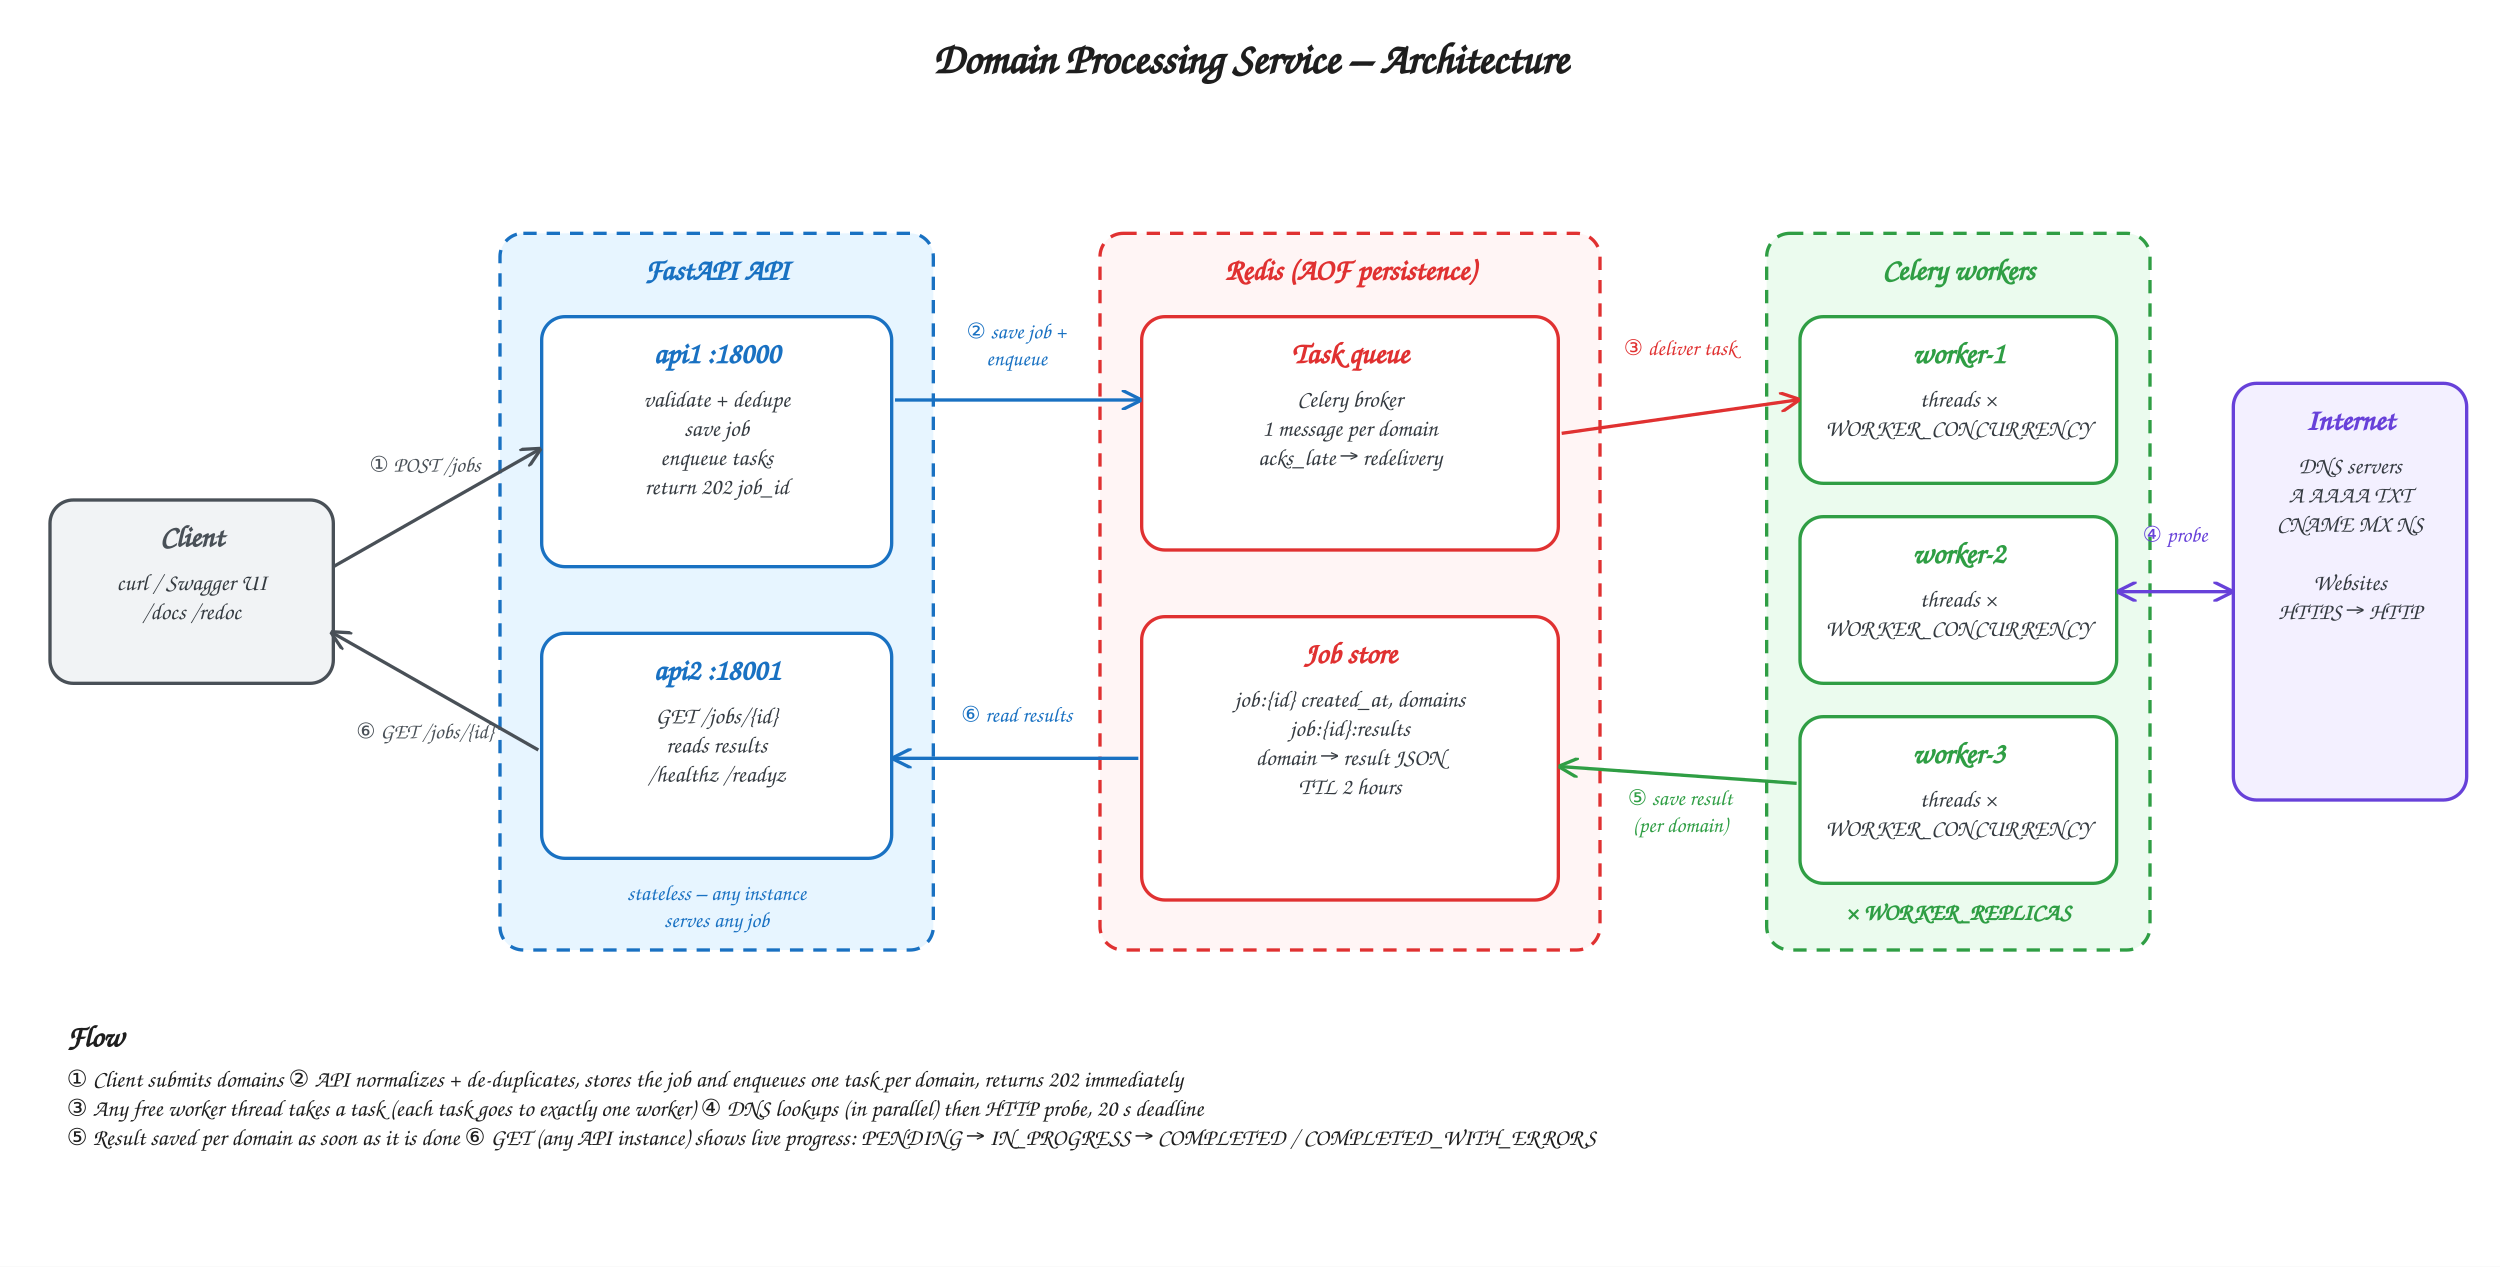
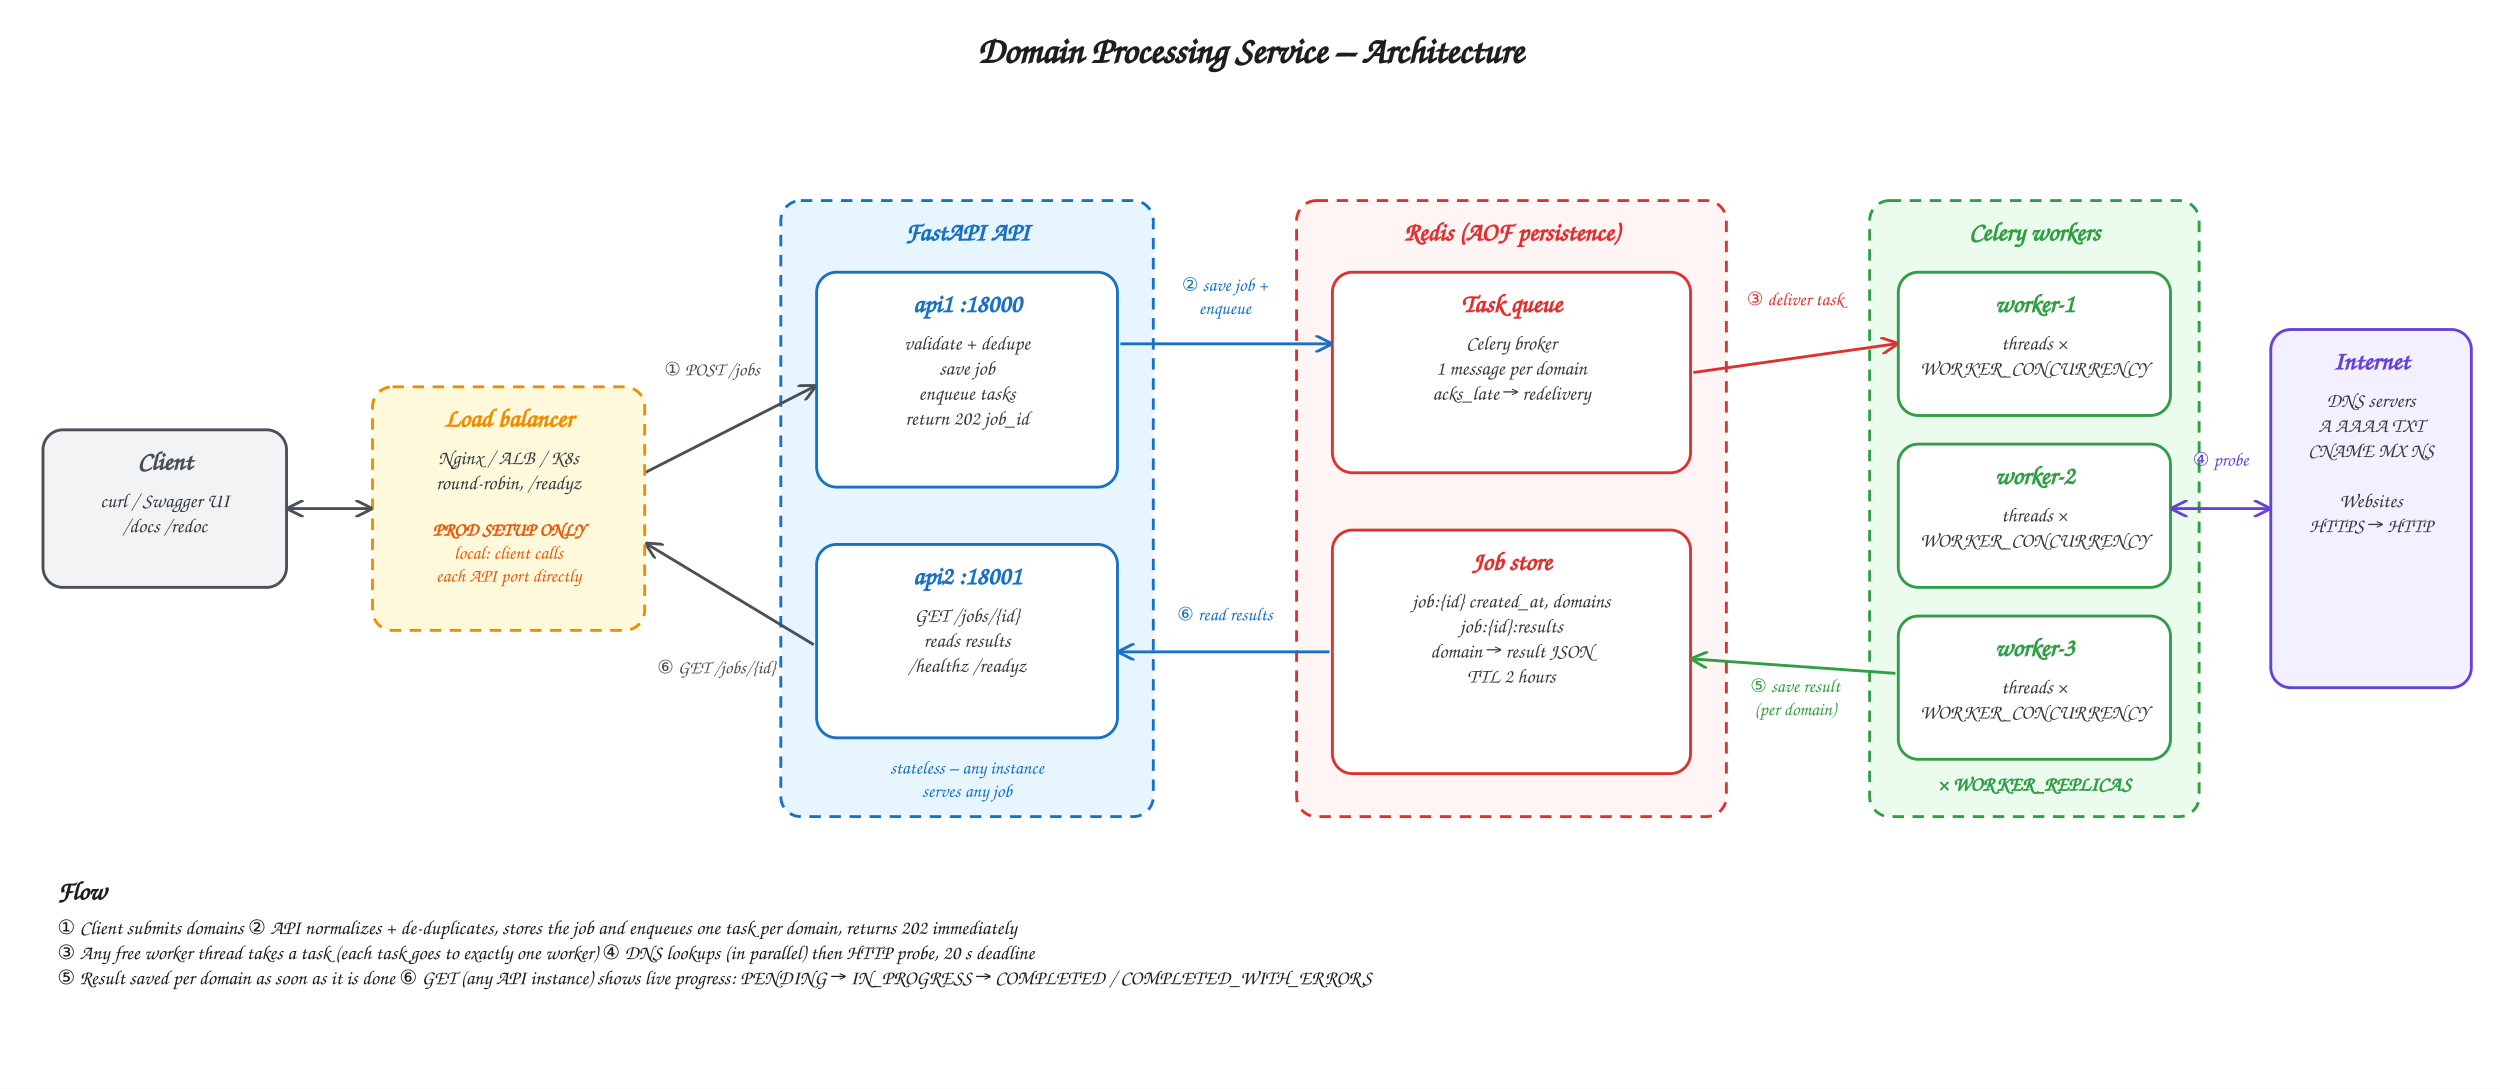
- <svg xmlns="http://www.w3.org/2000/svg" viewBox="0 0 1500 760" width="1500" height="760" font-family="Virgil, 'Segoe Print', 'Comic Sans MS', cursive">
+ <svg xmlns="http://www.w3.org/2000/svg" viewBox="0 0 1745 760" width="1745" height="760" font-family="Virgil, 'Segoe Print', 'Comic Sans MS', cursive">
  <rect width="100%" height="100%" fill="#ffffff" />
  <defs>
+     <marker id="hef08c00" markerWidth="12" markerHeight="12" refX="10" refY="6" orient="auto" markerUnits="userSpaceOnUse">
+       <path d="M0,0 L12,6 L0,12" fill="none" stroke="#f08c00" stroke-width="2" />
+     </marker>
    <marker id="he495057" markerWidth="12" markerHeight="12" refX="10" refY="6" orient="auto" markerUnits="userSpaceOnUse">
      <path d="M0,0 L12,6 L0,12" fill="none" stroke="#495057" stroke-width="2" />
    </marker>
    <marker id="hs495057" markerWidth="12" markerHeight="12" refX="2" refY="6" orient="auto" markerUnits="userSpaceOnUse">
      <path d="M12,0 L0,6 L12,12" fill="none" stroke="#495057" stroke-width="2" />
    </marker>
    <marker id="he6741d9" markerWidth="12" markerHeight="12" refX="10" refY="6" orient="auto" markerUnits="userSpaceOnUse">
      <path d="M0,0 L12,6 L0,12" fill="none" stroke="#6741d9" stroke-width="2" />
    </marker>
    <marker id="hs6741d9" markerWidth="12" markerHeight="12" refX="2" refY="6" orient="auto" markerUnits="userSpaceOnUse">
      <path d="M12,0 L0,6 L12,12" fill="none" stroke="#6741d9" stroke-width="2" />
    </marker>
    <marker id="he2f9e44" markerWidth="12" markerHeight="12" refX="10" refY="6" orient="auto" markerUnits="userSpaceOnUse">
      <path d="M0,0 L12,6 L0,12" fill="none" stroke="#2f9e44" stroke-width="2" />
    </marker>
    <marker id="hs2f9e44" markerWidth="12" markerHeight="12" refX="2" refY="6" orient="auto" markerUnits="userSpaceOnUse">
      <path d="M12,0 L0,6 L12,12" fill="none" stroke="#2f9e44" stroke-width="2" />
    </marker>
    <marker id="hee03131" markerWidth="12" markerHeight="12" refX="10" refY="6" orient="auto" markerUnits="userSpaceOnUse">
      <path d="M0,0 L12,6 L0,12" fill="none" stroke="#e03131" stroke-width="2" />
    </marker>
    <marker id="hse03131" markerWidth="12" markerHeight="12" refX="2" refY="6" orient="auto" markerUnits="userSpaceOnUse">
      <path d="M12,0 L0,6 L12,12" fill="none" stroke="#e03131" stroke-width="2" />
    </marker>
    <marker id="he1971c2" markerWidth="12" markerHeight="12" refX="10" refY="6" orient="auto" markerUnits="userSpaceOnUse">
      <path d="M0,0 L12,6 L0,12" fill="none" stroke="#1971c2" stroke-width="2" />
    </marker>
    <marker id="hs1971c2" markerWidth="12" markerHeight="12" refX="2" refY="6" orient="auto" markerUnits="userSpaceOnUse">
      <path d="M12,0 L0,6 L12,12" fill="none" stroke="#1971c2" stroke-width="2" />
    </marker>
  </defs>
-   <text x="750" y="44.0" font-size="26" fill="#1e1e1e" text-anchor="middle" font-weight="bold">Domain Processing Service – Architecture</text>
+   <text x="872.5" y="44.0" font-size="26" fill="#1e1e1e" text-anchor="middle" font-weight="bold">Domain Processing Service – Architecture</text>
  <rect x="30" y="300" width="170" height="110" rx="14" fill="#f1f3f5" stroke="#495057" stroke-width="2" />
  <text x="115.0" y="328.0" font-size="18" fill="#495057" text-anchor="middle" font-weight="bold">Client</text>
  <text x="115.0" y="354.0" font-size="14" fill="#343a40" text-anchor="middle">curl / Swagger UI</text>
  <text x="115.0" y="371.5" font-size="14" fill="#343a40" text-anchor="middle">/docs  /redoc</text>
-   <rect x="300" y="140" width="260" height="430" rx="14" fill="#e7f5ff" stroke="#1971c2" stroke-width="2" stroke-dasharray="8 6" />
-   <text x="430.0" y="168.0" font-size="18" fill="#1971c2" text-anchor="middle" font-weight="bold">FastAPI API</text>
-   <rect x="325" y="190" width="210" height="150" rx="14" fill="#ffffff" stroke="#1971c2" stroke-width="2" />
-   <text x="430.0" y="218.0" font-size="18" fill="#1971c2" text-anchor="middle" font-weight="bold">api1 :18000</text>
-   <text x="430.0" y="244.0" font-size="14" fill="#343a40" text-anchor="middle">validate + dedupe</text>
-   <text x="430.0" y="261.5" font-size="14" fill="#343a40" text-anchor="middle">save job</text>
-   <text x="430.0" y="279.0" font-size="14" fill="#343a40" text-anchor="middle">enqueue tasks</text>
-   <text x="430.0" y="296.5" font-size="14" fill="#343a40" text-anchor="middle">return 202 job_id</text>
-   <rect x="325" y="380" width="210" height="135" rx="14" fill="#ffffff" stroke="#1971c2" stroke-width="2" />
-   <text x="430.0" y="408.0" font-size="18" fill="#1971c2" text-anchor="middle" font-weight="bold">api2 :18001</text>
-   <text x="430.0" y="434.0" font-size="14" fill="#343a40" text-anchor="middle">GET /jobs/{id}</text>
-   <text x="430.0" y="451.5" font-size="14" fill="#343a40" text-anchor="middle">reads results</text>
-   <text x="430.0" y="469.0" font-size="14" fill="#343a40" text-anchor="middle">/healthz  /readyz</text>
-   <text x="430" y="540.0" font-size="13" fill="#1971c2" text-anchor="middle">stateless – any instance</text>
-   <text x="430" y="556.2" font-size="13" fill="#1971c2" text-anchor="middle">serves any job</text>
-   <rect x="660" y="140" width="300" height="430" rx="14" fill="#fff5f5" stroke="#e03131" stroke-width="2" stroke-dasharray="8 6" />
-   <text x="810.0" y="168.0" font-size="18" fill="#e03131" text-anchor="middle" font-weight="bold">Redis (AOF persistence)</text>
-   <rect x="685" y="190" width="250" height="140" rx="14" fill="#ffffff" stroke="#e03131" stroke-width="2" />
-   <text x="810.0" y="218.0" font-size="18" fill="#e03131" text-anchor="middle" font-weight="bold">Task queue</text>
-   <text x="810.0" y="244.0" font-size="14" fill="#343a40" text-anchor="middle">Celery broker</text>
-   <text x="810.0" y="261.5" font-size="14" fill="#343a40" text-anchor="middle">1 message per domain</text>
-   <text x="810.0" y="279.0" font-size="14" fill="#343a40" text-anchor="middle">acks_late → redelivery</text>
-   <rect x="685" y="370" width="250" height="170" rx="14" fill="#ffffff" stroke="#e03131" stroke-width="2" />
-   <text x="810.0" y="398.0" font-size="18" fill="#e03131" text-anchor="middle" font-weight="bold">Job store</text>
-   <text x="810.0" y="424.0" font-size="14" fill="#343a40" text-anchor="middle">job:{id}  created_at, domains</text>
-   <text x="810.0" y="441.5" font-size="14" fill="#343a40" text-anchor="middle">job:{id}:results</text>
-   <text x="810.0" y="459.0" font-size="14" fill="#343a40" text-anchor="middle">  domain → result JSON</text>
-   <text x="810.0" y="476.5" font-size="14" fill="#343a40" text-anchor="middle">TTL 2 hours</text>
-   <rect x="1060" y="140" width="230" height="430" rx="14" fill="#ebfbee" stroke="#2f9e44" stroke-width="2" stroke-dasharray="8 6" />
-   <text x="1175.0" y="168.0" font-size="18" fill="#2f9e44" text-anchor="middle" font-weight="bold">Celery workers</text>
-   <rect x="1080" y="190" width="190" height="100" rx="14" fill="#ffffff" stroke="#2f9e44" stroke-width="2" />
-   <text x="1175.0" y="218.0" font-size="18" fill="#2f9e44" text-anchor="middle" font-weight="bold">worker-1</text>
-   <text x="1175.0" y="244.0" font-size="14" fill="#343a40" text-anchor="middle">threads ×</text>
-   <text x="1175.0" y="261.5" font-size="14" fill="#343a40" text-anchor="middle">WORKER_CONCURRENCY</text>
-   <rect x="1080" y="310" width="190" height="100" rx="14" fill="#ffffff" stroke="#2f9e44" stroke-width="2" />
-   <text x="1175.0" y="338.0" font-size="18" fill="#2f9e44" text-anchor="middle" font-weight="bold">worker-2</text>
-   <text x="1175.0" y="364.0" font-size="14" fill="#343a40" text-anchor="middle">threads ×</text>
-   <text x="1175.0" y="381.5" font-size="14" fill="#343a40" text-anchor="middle">WORKER_CONCURRENCY</text>
-   <rect x="1080" y="430" width="190" height="100" rx="14" fill="#ffffff" stroke="#2f9e44" stroke-width="2" />
-   <text x="1175.0" y="458.0" font-size="18" fill="#2f9e44" text-anchor="middle" font-weight="bold">worker-3</text>
-   <text x="1175.0" y="484.0" font-size="14" fill="#343a40" text-anchor="middle">threads ×</text>
-   <text x="1175.0" y="501.5" font-size="14" fill="#343a40" text-anchor="middle">WORKER_CONCURRENCY</text>
-   <text x="1175" y="552.0" font-size="14" fill="#2f9e44" text-anchor="middle" font-weight="bold">× WORKER_REPLICAS</text>
-   <rect x="1340" y="230" width="140" height="250" rx="14" fill="#f3f0ff" stroke="#6741d9" stroke-width="2" />
-   <text x="1410.0" y="258.0" font-size="18" fill="#6741d9" text-anchor="middle" font-weight="bold">Internet</text>
-   <text x="1410.0" y="284.0" font-size="14" fill="#343a40" text-anchor="middle">DNS servers</text>
-   <text x="1410.0" y="301.5" font-size="14" fill="#343a40" text-anchor="middle">A AAAA TXT</text>
-   <text x="1410.0" y="319.0" font-size="14" fill="#343a40" text-anchor="middle">CNAME MX NS</text>
-   <text x="1410.0" y="336.5" font-size="14" fill="#343a40" text-anchor="middle" />
-   <text x="1410.0" y="354.0" font-size="14" fill="#343a40" text-anchor="middle">Websites</text>
-   <text x="1410.0" y="371.5" font-size="14" fill="#343a40" text-anchor="middle">HTTPS → HTTP</text>
-   <line x1="200" y1="340" x2="323" y2="270" stroke="#495057" stroke-width="2" marker-end="url(#he495057)" />
-   <text x="255" y="283.0" font-size="13" fill="#495057" text-anchor="middle">① POST /jobs</text>
-   <line x1="323" y1="450" x2="200" y2="380" stroke="#495057" stroke-width="2" marker-end="url(#he495057)" />
-   <text x="255" y="443.0" font-size="13" fill="#495057" text-anchor="middle">⑥ GET /jobs/{id}</text>
-   <line x1="537" y1="240" x2="683" y2="240" stroke="#1971c2" stroke-width="2" marker-end="url(#he1971c2)" />
-   <text x="610" y="203.0" font-size="13" fill="#1971c2" text-anchor="middle">② save job +</text>
-   <text x="610" y="219.2" font-size="13" fill="#1971c2" text-anchor="middle">enqueue</text>
-   <line x1="683" y1="455" x2="537" y2="455" stroke="#1971c2" stroke-width="2" marker-end="url(#he1971c2)" />
-   <text x="610" y="433.0" font-size="13" fill="#1971c2" text-anchor="middle">⑥ read results</text>
-   <line x1="937" y1="260" x2="1078" y2="240" stroke="#e03131" stroke-width="2" marker-end="url(#hee03131)" />
-   <text x="1008" y="213.0" font-size="13" fill="#e03131" text-anchor="middle">③ deliver task</text>
-   <line x1="1078" y1="470" x2="937" y2="460" stroke="#2f9e44" stroke-width="2" marker-end="url(#he2f9e44)" />
-   <text x="1008" y="483.0" font-size="13" fill="#2f9e44" text-anchor="middle">⑤ save result</text>
-   <text x="1008" y="499.2" font-size="13" fill="#2f9e44" text-anchor="middle">(per domain)</text>
-   <line x1="1272" y1="355" x2="1338" y2="355" stroke="#6741d9" stroke-width="2" marker-end="url(#he6741d9)" marker-start="url(#hs6741d9)" />
-   <text x="1305" y="325.0" font-size="13" fill="#6741d9" text-anchor="middle">④ probe</text>
+   <rect x="545" y="140" width="260" height="430" rx="14" fill="#e7f5ff" stroke="#1971c2" stroke-width="2" stroke-dasharray="8 6" />
+   <text x="675" y="168.0" font-size="18" fill="#1971c2" text-anchor="middle" font-weight="bold">FastAPI API</text>
+   <rect x="570" y="190" width="210" height="150" rx="14" fill="#ffffff" stroke="#1971c2" stroke-width="2" />
+   <text x="675" y="218.0" font-size="18" fill="#1971c2" text-anchor="middle" font-weight="bold">api1 :18000</text>
+   <text x="675" y="244.0" font-size="14" fill="#343a40" text-anchor="middle">validate + dedupe</text>
+   <text x="675" y="261.5" font-size="14" fill="#343a40" text-anchor="middle">save job</text>
+   <text x="675" y="279.0" font-size="14" fill="#343a40" text-anchor="middle">enqueue tasks</text>
+   <text x="675" y="296.5" font-size="14" fill="#343a40" text-anchor="middle">return 202 job_id</text>
+   <rect x="570" y="380" width="210" height="135" rx="14" fill="#ffffff" stroke="#1971c2" stroke-width="2" />
+   <text x="675" y="408.0" font-size="18" fill="#1971c2" text-anchor="middle" font-weight="bold">api2 :18001</text>
+   <text x="675" y="434.0" font-size="14" fill="#343a40" text-anchor="middle">GET /jobs/{id}</text>
+   <text x="675" y="451.5" font-size="14" fill="#343a40" text-anchor="middle">reads results</text>
+   <text x="675" y="469.0" font-size="14" fill="#343a40" text-anchor="middle">/healthz  /readyz</text>
+   <text x="675" y="540.0" font-size="13" fill="#1971c2" text-anchor="middle">stateless – any instance</text>
+   <text x="675" y="556.2" font-size="13" fill="#1971c2" text-anchor="middle">serves any job</text>
+   <rect x="905" y="140" width="300" height="430" rx="14" fill="#fff5f5" stroke="#e03131" stroke-width="2" stroke-dasharray="8 6" />
+   <text x="1055" y="168.0" font-size="18" fill="#e03131" text-anchor="middle" font-weight="bold">Redis (AOF persistence)</text>
+   <rect x="930" y="190" width="250" height="140" rx="14" fill="#ffffff" stroke="#e03131" stroke-width="2" />
+   <text x="1055" y="218.0" font-size="18" fill="#e03131" text-anchor="middle" font-weight="bold">Task queue</text>
+   <text x="1055" y="244.0" font-size="14" fill="#343a40" text-anchor="middle">Celery broker</text>
+   <text x="1055" y="261.5" font-size="14" fill="#343a40" text-anchor="middle">1 message per domain</text>
+   <text x="1055" y="279.0" font-size="14" fill="#343a40" text-anchor="middle">acks_late → redelivery</text>
+   <rect x="930" y="370" width="250" height="170" rx="14" fill="#ffffff" stroke="#e03131" stroke-width="2" />
+   <text x="1055" y="398.0" font-size="18" fill="#e03131" text-anchor="middle" font-weight="bold">Job store</text>
+   <text x="1055" y="424.0" font-size="14" fill="#343a40" text-anchor="middle">job:{id}  created_at, domains</text>
+   <text x="1055" y="441.5" font-size="14" fill="#343a40" text-anchor="middle">job:{id}:results</text>
+   <text x="1055" y="459.0" font-size="14" fill="#343a40" text-anchor="middle">  domain → result JSON</text>
+   <text x="1055" y="476.5" font-size="14" fill="#343a40" text-anchor="middle">TTL 2 hours</text>
+   <rect x="1305" y="140" width="230" height="430" rx="14" fill="#ebfbee" stroke="#2f9e44" stroke-width="2" stroke-dasharray="8 6" />
+   <text x="1420" y="168.0" font-size="18" fill="#2f9e44" text-anchor="middle" font-weight="bold">Celery workers</text>
+   <rect x="1325" y="190" width="190" height="100" rx="14" fill="#ffffff" stroke="#2f9e44" stroke-width="2" />
+   <text x="1420" y="218.0" font-size="18" fill="#2f9e44" text-anchor="middle" font-weight="bold">worker-1</text>
+   <text x="1420" y="244.0" font-size="14" fill="#343a40" text-anchor="middle">threads ×</text>
+   <text x="1420" y="261.5" font-size="14" fill="#343a40" text-anchor="middle">WORKER_CONCURRENCY</text>
+   <rect x="1325" y="310" width="190" height="100" rx="14" fill="#ffffff" stroke="#2f9e44" stroke-width="2" />
+   <text x="1420" y="338.0" font-size="18" fill="#2f9e44" text-anchor="middle" font-weight="bold">worker-2</text>
+   <text x="1420" y="364.0" font-size="14" fill="#343a40" text-anchor="middle">threads ×</text>
+   <text x="1420" y="381.5" font-size="14" fill="#343a40" text-anchor="middle">WORKER_CONCURRENCY</text>
+   <rect x="1325" y="430" width="190" height="100" rx="14" fill="#ffffff" stroke="#2f9e44" stroke-width="2" />
+   <text x="1420" y="458.0" font-size="18" fill="#2f9e44" text-anchor="middle" font-weight="bold">worker-3</text>
+   <text x="1420" y="484.0" font-size="14" fill="#343a40" text-anchor="middle">threads ×</text>
+   <text x="1420" y="501.5" font-size="14" fill="#343a40" text-anchor="middle">WORKER_CONCURRENCY</text>
+   <text x="1420" y="552.0" font-size="14" fill="#2f9e44" text-anchor="middle" font-weight="bold">× WORKER_REPLICAS</text>
+   <rect x="1585" y="230" width="140" height="250" rx="14" fill="#f3f0ff" stroke="#6741d9" stroke-width="2" />
+   <text x="1655" y="258.0" font-size="18" fill="#6741d9" text-anchor="middle" font-weight="bold">Internet</text>
+   <text x="1655" y="284.0" font-size="14" fill="#343a40" text-anchor="middle">DNS servers</text>
+   <text x="1655" y="301.5" font-size="14" fill="#343a40" text-anchor="middle">A AAAA TXT</text>
+   <text x="1655" y="319.0" font-size="14" fill="#343a40" text-anchor="middle">CNAME MX NS</text>
+   <text x="1655" y="336.5" font-size="14" fill="#343a40" text-anchor="middle" />
+   <text x="1655" y="354.0" font-size="14" fill="#343a40" text-anchor="middle">Websites</text>
+   <text x="1655" y="371.5" font-size="14" fill="#343a40" text-anchor="middle">HTTPS → HTTP</text>
+   <line x1="450" y1="330" x2="568" y2="270" stroke="#495057" stroke-width="2" marker-end="url(#he495057)" />
+   <text x="497" y="262.0" font-size="13" fill="#495057" text-anchor="middle">① POST /jobs</text>
+   <line x1="568" y1="450" x2="452" y2="380" stroke="#495057" stroke-width="2" marker-end="url(#he495057)" />
+   <text x="500" y="470.0" font-size="13" fill="#495057" text-anchor="middle">⑥ GET /jobs/{id}</text>
+   <line x1="782" y1="240" x2="928" y2="240" stroke="#1971c2" stroke-width="2" marker-end="url(#he1971c2)" />
+   <text x="855" y="203.0" font-size="13" fill="#1971c2" text-anchor="middle">② save job +</text>
+   <text x="855" y="219.2" font-size="13" fill="#1971c2" text-anchor="middle">enqueue</text>
+   <line x1="928" y1="455" x2="782" y2="455" stroke="#1971c2" stroke-width="2" marker-end="url(#he1971c2)" />
+   <text x="855" y="433.0" font-size="13" fill="#1971c2" text-anchor="middle">⑥ read results</text>
+   <line x1="1182" y1="260" x2="1323" y2="240" stroke="#e03131" stroke-width="2" marker-end="url(#hee03131)" />
+   <text x="1253" y="213.0" font-size="13" fill="#e03131" text-anchor="middle">③ deliver task</text>
+   <line x1="1323" y1="470" x2="1182" y2="460" stroke="#2f9e44" stroke-width="2" marker-end="url(#he2f9e44)" />
+   <text x="1253" y="483.0" font-size="13" fill="#2f9e44" text-anchor="middle">⑤ save result</text>
+   <text x="1253" y="499.2" font-size="13" fill="#2f9e44" text-anchor="middle">(per domain)</text>
+   <line x1="1517" y1="355" x2="1583" y2="355" stroke="#6741d9" stroke-width="2" marker-end="url(#he6741d9)" marker-start="url(#hs6741d9)" />
+   <text x="1550" y="325.0" font-size="13" fill="#6741d9" text-anchor="middle">④ probe</text>
  <text x="40" y="628.0" font-size="18" fill="#1e1e1e" text-anchor="start" font-weight="bold">Flow</text>
  <text x="40" y="652.0" font-size="14" fill="#1e1e1e" text-anchor="start">① Client submits domains  ② API normalizes + de-duplicates, stores the job and enqueues one task per domain, returns 202 immediately</text>
  <text x="40" y="669.5" font-size="14" fill="#1e1e1e" text-anchor="start">③ Any free worker thread takes a task (each task goes to exactly one worker)  ④ DNS lookups (in parallel) then HTTP probe, 20 s deadline</text>
  <text x="40" y="687.0" font-size="14" fill="#1e1e1e" text-anchor="start">⑤ Result saved per domain as soon as it is done  ⑥ GET (any API instance) shows live progress: PENDING → IN_PROGRESS → COMPLETED / COMPLETED_WITH_ERRORS</text>
+   <rect x="260" y="270" width="190" height="170" rx="14" fill="#fff9db" stroke="#f08c00" stroke-width="2" stroke-dasharray="8 6" />
+   <text x="355" y="298" font-size="18" fill="#f08c00" text-anchor="middle" font-weight="bold">Load balancer</text>
+   <text x="355" y="324" font-size="14" fill="#343a40" text-anchor="middle">Nginx / ALB / K8s</text>
+   <text x="355" y="341.5" font-size="14" fill="#343a40" text-anchor="middle">round-robin, /readyz</text>
+   <text x="355" y="374" font-size="13" fill="#e8590c" text-anchor="middle" font-weight="bold">PROD SETUP ONLY</text>
+   <text x="355" y="390" font-size="13" fill="#e8590c" text-anchor="middle">local: client calls</text>
+   <text x="355" y="406" font-size="13" fill="#e8590c" text-anchor="middle">each API port directly</text>
+   <line x1="202" y1="355" x2="258" y2="355" stroke="#495057" stroke-width="2" marker-end="url(#he495057)" marker-start="url(#hs495057)" />
</svg>
